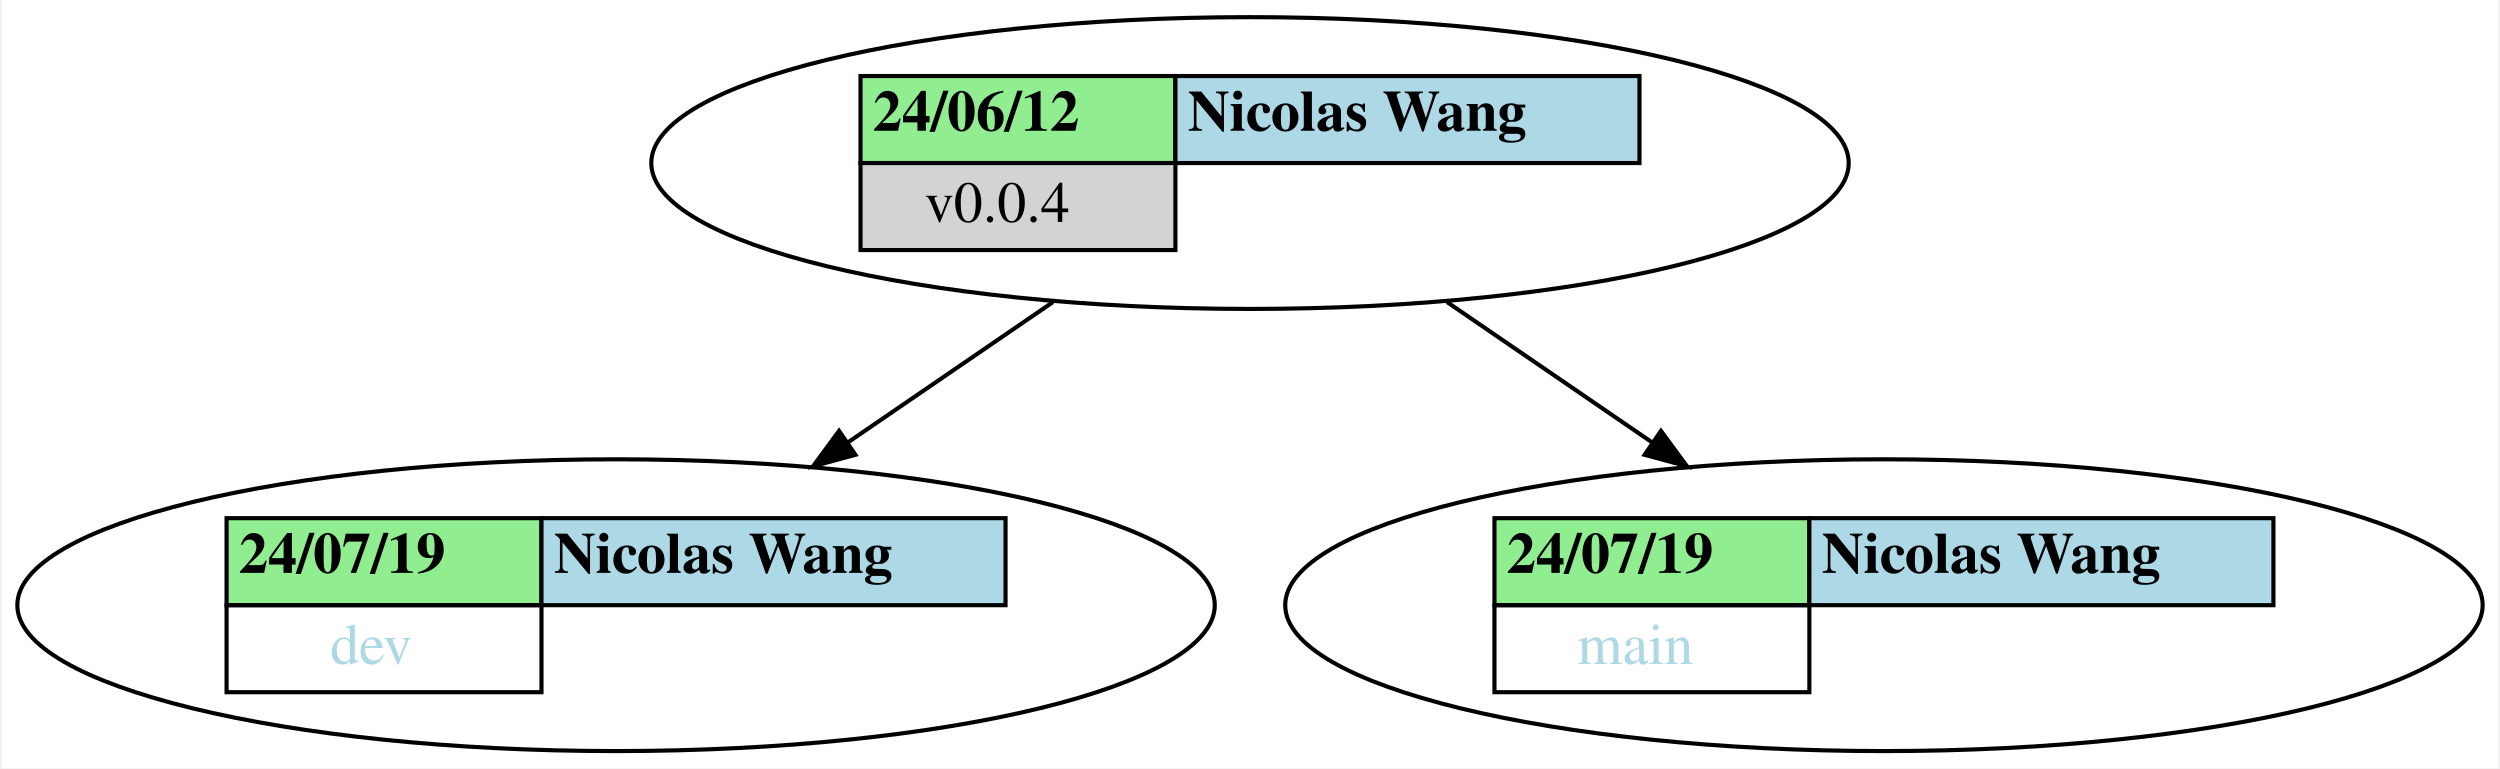
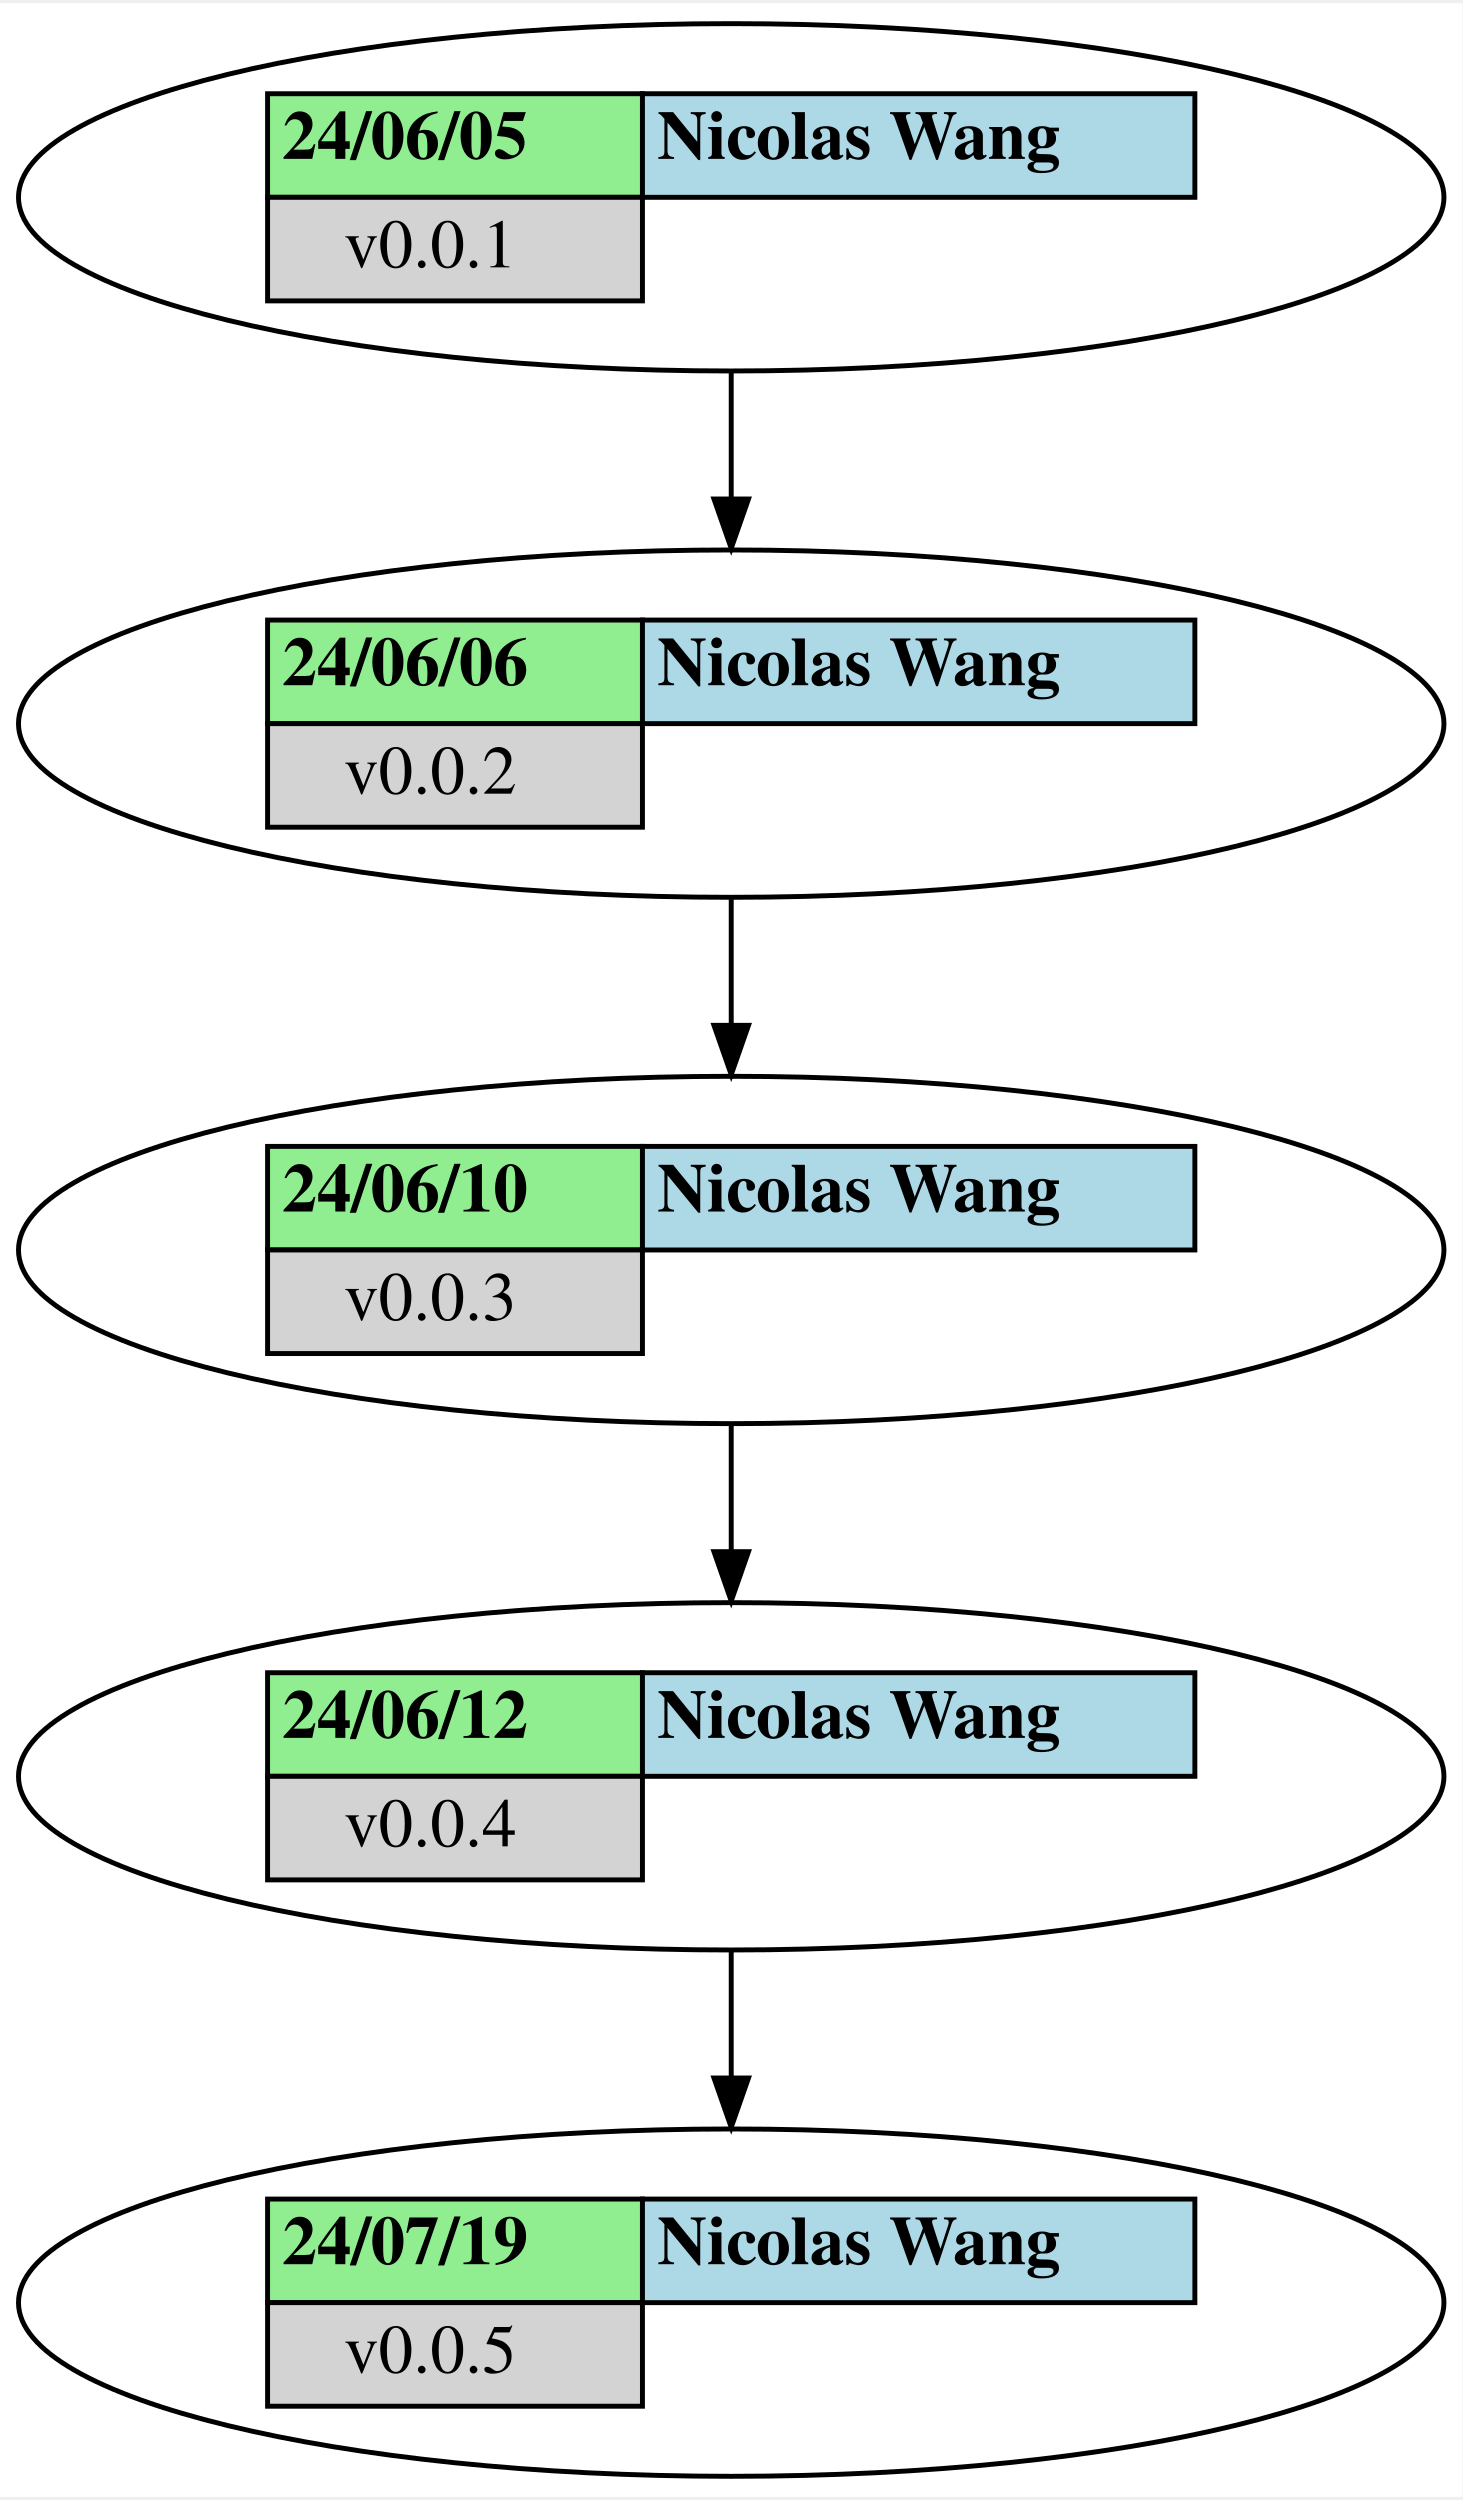
- <svg xmlns="http://www.w3.org/2000/svg" width="602pt" height="185pt" viewBox="0.00 0.00 602.50 185.42">
-   <g id="graph0" class="graph" transform="scale(1 1) rotate(0) translate(4 181.42)">
-     <polygon fill="white" stroke="transparent" points="-4,4 -4,-181.42 598.5,-181.42 598.5,4 -4,4" />
+ <svg xmlns="http://www.w3.org/2000/svg" width="296pt" height="506pt" viewBox="0.00 0.00 296.50 505.55">
+   <g id="graph0" class="graph" transform="scale(1 1) rotate(0) translate(4 501.55)">
+     <polygon fill="white" stroke="transparent" points="-4,4 -4,-501.55 292.5,-501.55 292.5,4 -4,4" />
    <g id="node1" class="node">
      <ellipse fill="none" stroke="black" cx="144.25" cy="-35.36" rx="144.5" ry="35.21" />
      <polygon fill="lightgreen" stroke="transparent" points="50.25,-35.36 50.25,-56.36 126.25,-56.36 126.25,-35.36 50.25,-35.36" />
      <polygon fill="none" stroke="black" points="50.25,-35.36 50.25,-56.36 126.25,-56.36 126.25,-35.36 50.25,-35.36" />
      <text text-anchor="start" x="53.25" y="-43.16" font-family="Times,serif" font-weight="bold" font-size="14.00">24/07/19</text>
      <polygon fill="lightblue" stroke="transparent" points="126.25,-35.36 126.25,-56.36 238.25,-56.36 238.25,-35.36 126.25,-35.36" />
      <polygon fill="none" stroke="black" points="126.25,-35.36 126.25,-56.36 238.25,-56.36 238.25,-35.36 126.25,-35.36" />
      <text text-anchor="start" x="129.25" y="-43.16" font-family="Times,serif" font-weight="bold" font-size="14.00">Nicolas Wang</text>
+       <polygon fill="lightgrey" stroke="transparent" points="50.25,-14.36 50.25,-35.36 126.25,-35.36 126.25,-14.36 50.25,-14.36" />
      <polygon fill="none" stroke="black" points="50.25,-14.36 50.25,-35.36 126.25,-35.36 126.25,-14.36 50.25,-14.36" />
-       <text text-anchor="start" x="75.25" y="-21.16" font-family="Times,serif" font-size="14.00" fill="lightblue">dev</text>
+       <text text-anchor="start" x="65.75" y="-21.16" font-family="Times,serif" font-size="14.00">v0.0.5</text>
    </g>
    <g id="node2" class="node">
-       <ellipse fill="none" stroke="black" cx="297.25" cy="-142.07" rx="144.5" ry="35.21" />
-       <polygon fill="lightgreen" stroke="transparent" points="203.25,-142.07 203.25,-163.07 279.25,-163.07 279.25,-142.07 203.25,-142.07" />
-       <polygon fill="none" stroke="black" points="203.25,-142.07 203.25,-163.07 279.25,-163.07 279.25,-142.07 203.25,-142.07" />
-       <text text-anchor="start" x="206.25" y="-149.87" font-family="Times,serif" font-weight="bold" font-size="14.00">24/06/12</text>
-       <polygon fill="lightblue" stroke="transparent" points="279.25,-142.07 279.25,-163.07 391.25,-163.07 391.25,-142.07 279.25,-142.07" />
-       <polygon fill="none" stroke="black" points="279.25,-142.07 279.25,-163.07 391.25,-163.07 391.25,-142.07 279.25,-142.07" />
-       <text text-anchor="start" x="282.25" y="-149.87" font-family="Times,serif" font-weight="bold" font-size="14.00">Nicolas Wang</text>
-       <polygon fill="lightgrey" stroke="transparent" points="203.25,-121.07 203.25,-142.07 279.25,-142.07 279.25,-121.07 203.25,-121.07" />
-       <polygon fill="none" stroke="black" points="203.25,-121.07 203.25,-142.07 279.25,-142.07 279.25,-121.07 203.25,-121.07" />
-       <text text-anchor="start" x="218.75" y="-127.87" font-family="Times,serif" font-size="14.00">v0.0.4</text>
+       <ellipse fill="none" stroke="black" cx="144.25" cy="-142.07" rx="144.5" ry="35.21" />
+       <polygon fill="lightgreen" stroke="transparent" points="50.25,-142.07 50.25,-163.07 126.25,-163.07 126.25,-142.07 50.25,-142.07" />
+       <polygon fill="none" stroke="black" points="50.25,-142.07 50.25,-163.07 126.25,-163.07 126.25,-142.07 50.25,-142.07" />
+       <text text-anchor="start" x="53.25" y="-149.87" font-family="Times,serif" font-weight="bold" font-size="14.00">24/06/12</text>
+       <polygon fill="lightblue" stroke="transparent" points="126.25,-142.07 126.25,-163.07 238.25,-163.07 238.25,-142.07 126.25,-142.07" />
+       <polygon fill="none" stroke="black" points="126.25,-142.07 126.25,-163.07 238.25,-163.07 238.25,-142.07 126.25,-142.07" />
+       <text text-anchor="start" x="129.25" y="-149.87" font-family="Times,serif" font-weight="bold" font-size="14.00">Nicolas Wang</text>
+       <polygon fill="lightgrey" stroke="transparent" points="50.25,-121.07 50.25,-142.07 126.25,-142.07 126.25,-121.07 50.25,-121.07" />
+       <polygon fill="none" stroke="black" points="50.25,-121.07 50.25,-142.07 126.25,-142.07 126.25,-121.07 50.25,-121.07" />
+       <text text-anchor="start" x="65.75" y="-127.87" font-family="Times,serif" font-size="14.00">v0.0.4</text>
    </g>
    <g id="edge1" class="edge">
-       <path fill="none" stroke="black" d="M249.68,-108.51C233.99,-97.77 216.4,-85.73 200.15,-74.61" />
-       <polygon fill="black" stroke="black" points="202.02,-71.65 191.79,-68.89 198.07,-77.43 202.02,-71.65" />
+       <path fill="none" stroke="black" d="M144.25,-106.49C144.25,-98.36 144.25,-89.58 144.25,-81.07" />
+       <polygon fill="black" stroke="black" points="147.75,-80.9 144.25,-70.9 140.75,-80.9 147.75,-80.9" />
    </g>
    <g id="node3" class="node">
-       <ellipse fill="none" stroke="black" cx="450.25" cy="-35.36" rx="144.5" ry="35.21" />
-       <polygon fill="lightgreen" stroke="transparent" points="356.25,-35.36 356.25,-56.36 432.25,-56.36 432.25,-35.36 356.25,-35.36" />
-       <polygon fill="none" stroke="black" points="356.25,-35.36 356.25,-56.36 432.25,-56.36 432.25,-35.36 356.25,-35.36" />
-       <text text-anchor="start" x="359.25" y="-43.16" font-family="Times,serif" font-weight="bold" font-size="14.00">24/07/19</text>
-       <polygon fill="lightblue" stroke="transparent" points="432.25,-35.36 432.25,-56.36 544.25,-56.36 544.25,-35.36 432.25,-35.36" />
-       <polygon fill="none" stroke="black" points="432.25,-35.36 432.25,-56.36 544.25,-56.36 544.25,-35.36 432.25,-35.36" />
-       <text text-anchor="start" x="435.25" y="-43.16" font-family="Times,serif" font-weight="bold" font-size="14.00">Nicolas Wang</text>
-       <polygon fill="none" stroke="black" points="356.25,-14.36 356.25,-35.36 432.25,-35.36 432.25,-14.36 356.25,-14.36" />
-       <text text-anchor="start" x="376.25" y="-21.16" font-family="Times,serif" font-size="14.00" fill="lightblue">main</text>
+       <ellipse fill="none" stroke="black" cx="144.25" cy="-248.78" rx="144.5" ry="35.21" />
+       <polygon fill="lightgreen" stroke="transparent" points="50.25,-248.78 50.25,-269.78 126.25,-269.78 126.25,-248.78 50.25,-248.78" />
+       <polygon fill="none" stroke="black" points="50.25,-248.78 50.25,-269.78 126.25,-269.78 126.25,-248.78 50.25,-248.78" />
+       <text text-anchor="start" x="53.25" y="-256.58" font-family="Times,serif" font-weight="bold" font-size="14.00">24/06/10</text>
+       <polygon fill="lightblue" stroke="transparent" points="126.25,-248.78 126.25,-269.78 238.25,-269.78 238.25,-248.78 126.25,-248.78" />
+       <polygon fill="none" stroke="black" points="126.25,-248.78 126.25,-269.78 238.25,-269.78 238.25,-248.78 126.25,-248.78" />
+       <text text-anchor="start" x="129.25" y="-256.58" font-family="Times,serif" font-weight="bold" font-size="14.00">Nicolas Wang</text>
+       <polygon fill="lightgrey" stroke="transparent" points="50.25,-227.78 50.25,-248.78 126.25,-248.78 126.25,-227.78 50.25,-227.78" />
+       <polygon fill="none" stroke="black" points="50.25,-227.78 50.25,-248.78 126.25,-248.78 126.25,-227.78 50.25,-227.78" />
+       <text text-anchor="start" x="65.75" y="-234.58" font-family="Times,serif" font-size="14.00">v0.0.3</text>
    </g>
    <g id="edge2" class="edge">
-       <path fill="none" stroke="black" d="M344.82,-108.51C360.51,-97.77 378.1,-85.73 394.35,-74.61" />
-       <polygon fill="black" stroke="black" points="396.43,-77.43 402.71,-68.89 392.48,-71.65 396.43,-77.43" />
+       <path fill="none" stroke="black" d="M144.25,-213.2C144.25,-205.07 144.25,-196.29 144.25,-187.78" />
+       <polygon fill="black" stroke="black" points="147.75,-187.61 144.25,-177.61 140.75,-187.61 147.75,-187.61" />
+     </g>
+     <g id="node4" class="node">
+       <ellipse fill="none" stroke="black" cx="144.25" cy="-355.49" rx="144.5" ry="35.21" />
+       <polygon fill="lightgreen" stroke="transparent" points="50.25,-355.49 50.25,-376.49 126.25,-376.49 126.25,-355.49 50.25,-355.49" />
+       <polygon fill="none" stroke="black" points="50.25,-355.49 50.25,-376.49 126.25,-376.49 126.25,-355.49 50.25,-355.49" />
+       <text text-anchor="start" x="53.25" y="-363.29" font-family="Times,serif" font-weight="bold" font-size="14.00">24/06/06</text>
+       <polygon fill="lightblue" stroke="transparent" points="126.25,-355.49 126.25,-376.49 238.25,-376.49 238.25,-355.49 126.25,-355.49" />
+       <polygon fill="none" stroke="black" points="126.25,-355.49 126.25,-376.49 238.25,-376.49 238.25,-355.49 126.25,-355.49" />
+       <text text-anchor="start" x="129.25" y="-363.29" font-family="Times,serif" font-weight="bold" font-size="14.00">Nicolas Wang</text>
+       <polygon fill="lightgrey" stroke="transparent" points="50.25,-334.49 50.25,-355.49 126.25,-355.49 126.25,-334.49 50.25,-334.49" />
+       <polygon fill="none" stroke="black" points="50.25,-334.49 50.25,-355.49 126.25,-355.49 126.25,-334.49 50.25,-334.49" />
+       <text text-anchor="start" x="65.75" y="-341.29" font-family="Times,serif" font-size="14.00">v0.0.2</text>
+     </g>
+     <g id="edge3" class="edge">
+       <path fill="none" stroke="black" d="M144.25,-319.91C144.25,-311.78 144.25,-303 144.25,-294.49" />
+       <polygon fill="black" stroke="black" points="147.75,-294.32 144.25,-284.32 140.75,-294.32 147.75,-294.32" />
+     </g>
+     <g id="node5" class="node">
+       <ellipse fill="none" stroke="black" cx="144.25" cy="-462.2" rx="144.5" ry="35.21" />
+       <polygon fill="lightgreen" stroke="transparent" points="50.25,-462.2 50.25,-483.2 126.25,-483.2 126.25,-462.2 50.25,-462.2" />
+       <polygon fill="none" stroke="black" points="50.25,-462.2 50.25,-483.2 126.25,-483.2 126.25,-462.2 50.25,-462.2" />
+       <text text-anchor="start" x="53.25" y="-470" font-family="Times,serif" font-weight="bold" font-size="14.00">24/06/05</text>
+       <polygon fill="lightblue" stroke="transparent" points="126.25,-462.2 126.25,-483.2 238.25,-483.2 238.25,-462.2 126.25,-462.2" />
+       <polygon fill="none" stroke="black" points="126.25,-462.2 126.25,-483.2 238.25,-483.2 238.25,-462.2 126.25,-462.2" />
+       <text text-anchor="start" x="129.25" y="-470" font-family="Times,serif" font-weight="bold" font-size="14.00">Nicolas Wang</text>
+       <polygon fill="lightgrey" stroke="transparent" points="50.25,-441.2 50.25,-462.2 126.25,-462.2 126.25,-441.2 50.25,-441.2" />
+       <polygon fill="none" stroke="black" points="50.25,-441.2 50.25,-462.2 126.25,-462.2 126.25,-441.2 50.25,-441.2" />
+       <text text-anchor="start" x="65.75" y="-448" font-family="Times,serif" font-size="14.00">v0.0.1</text>
+     </g>
+     <g id="edge4" class="edge">
+       <path fill="none" stroke="black" d="M144.25,-426.62C144.25,-418.49 144.25,-409.71 144.25,-401.2" />
+       <polygon fill="black" stroke="black" points="147.75,-401.03 144.25,-391.03 140.75,-401.03 147.75,-401.03" />
    </g>
  </g>
</svg>
